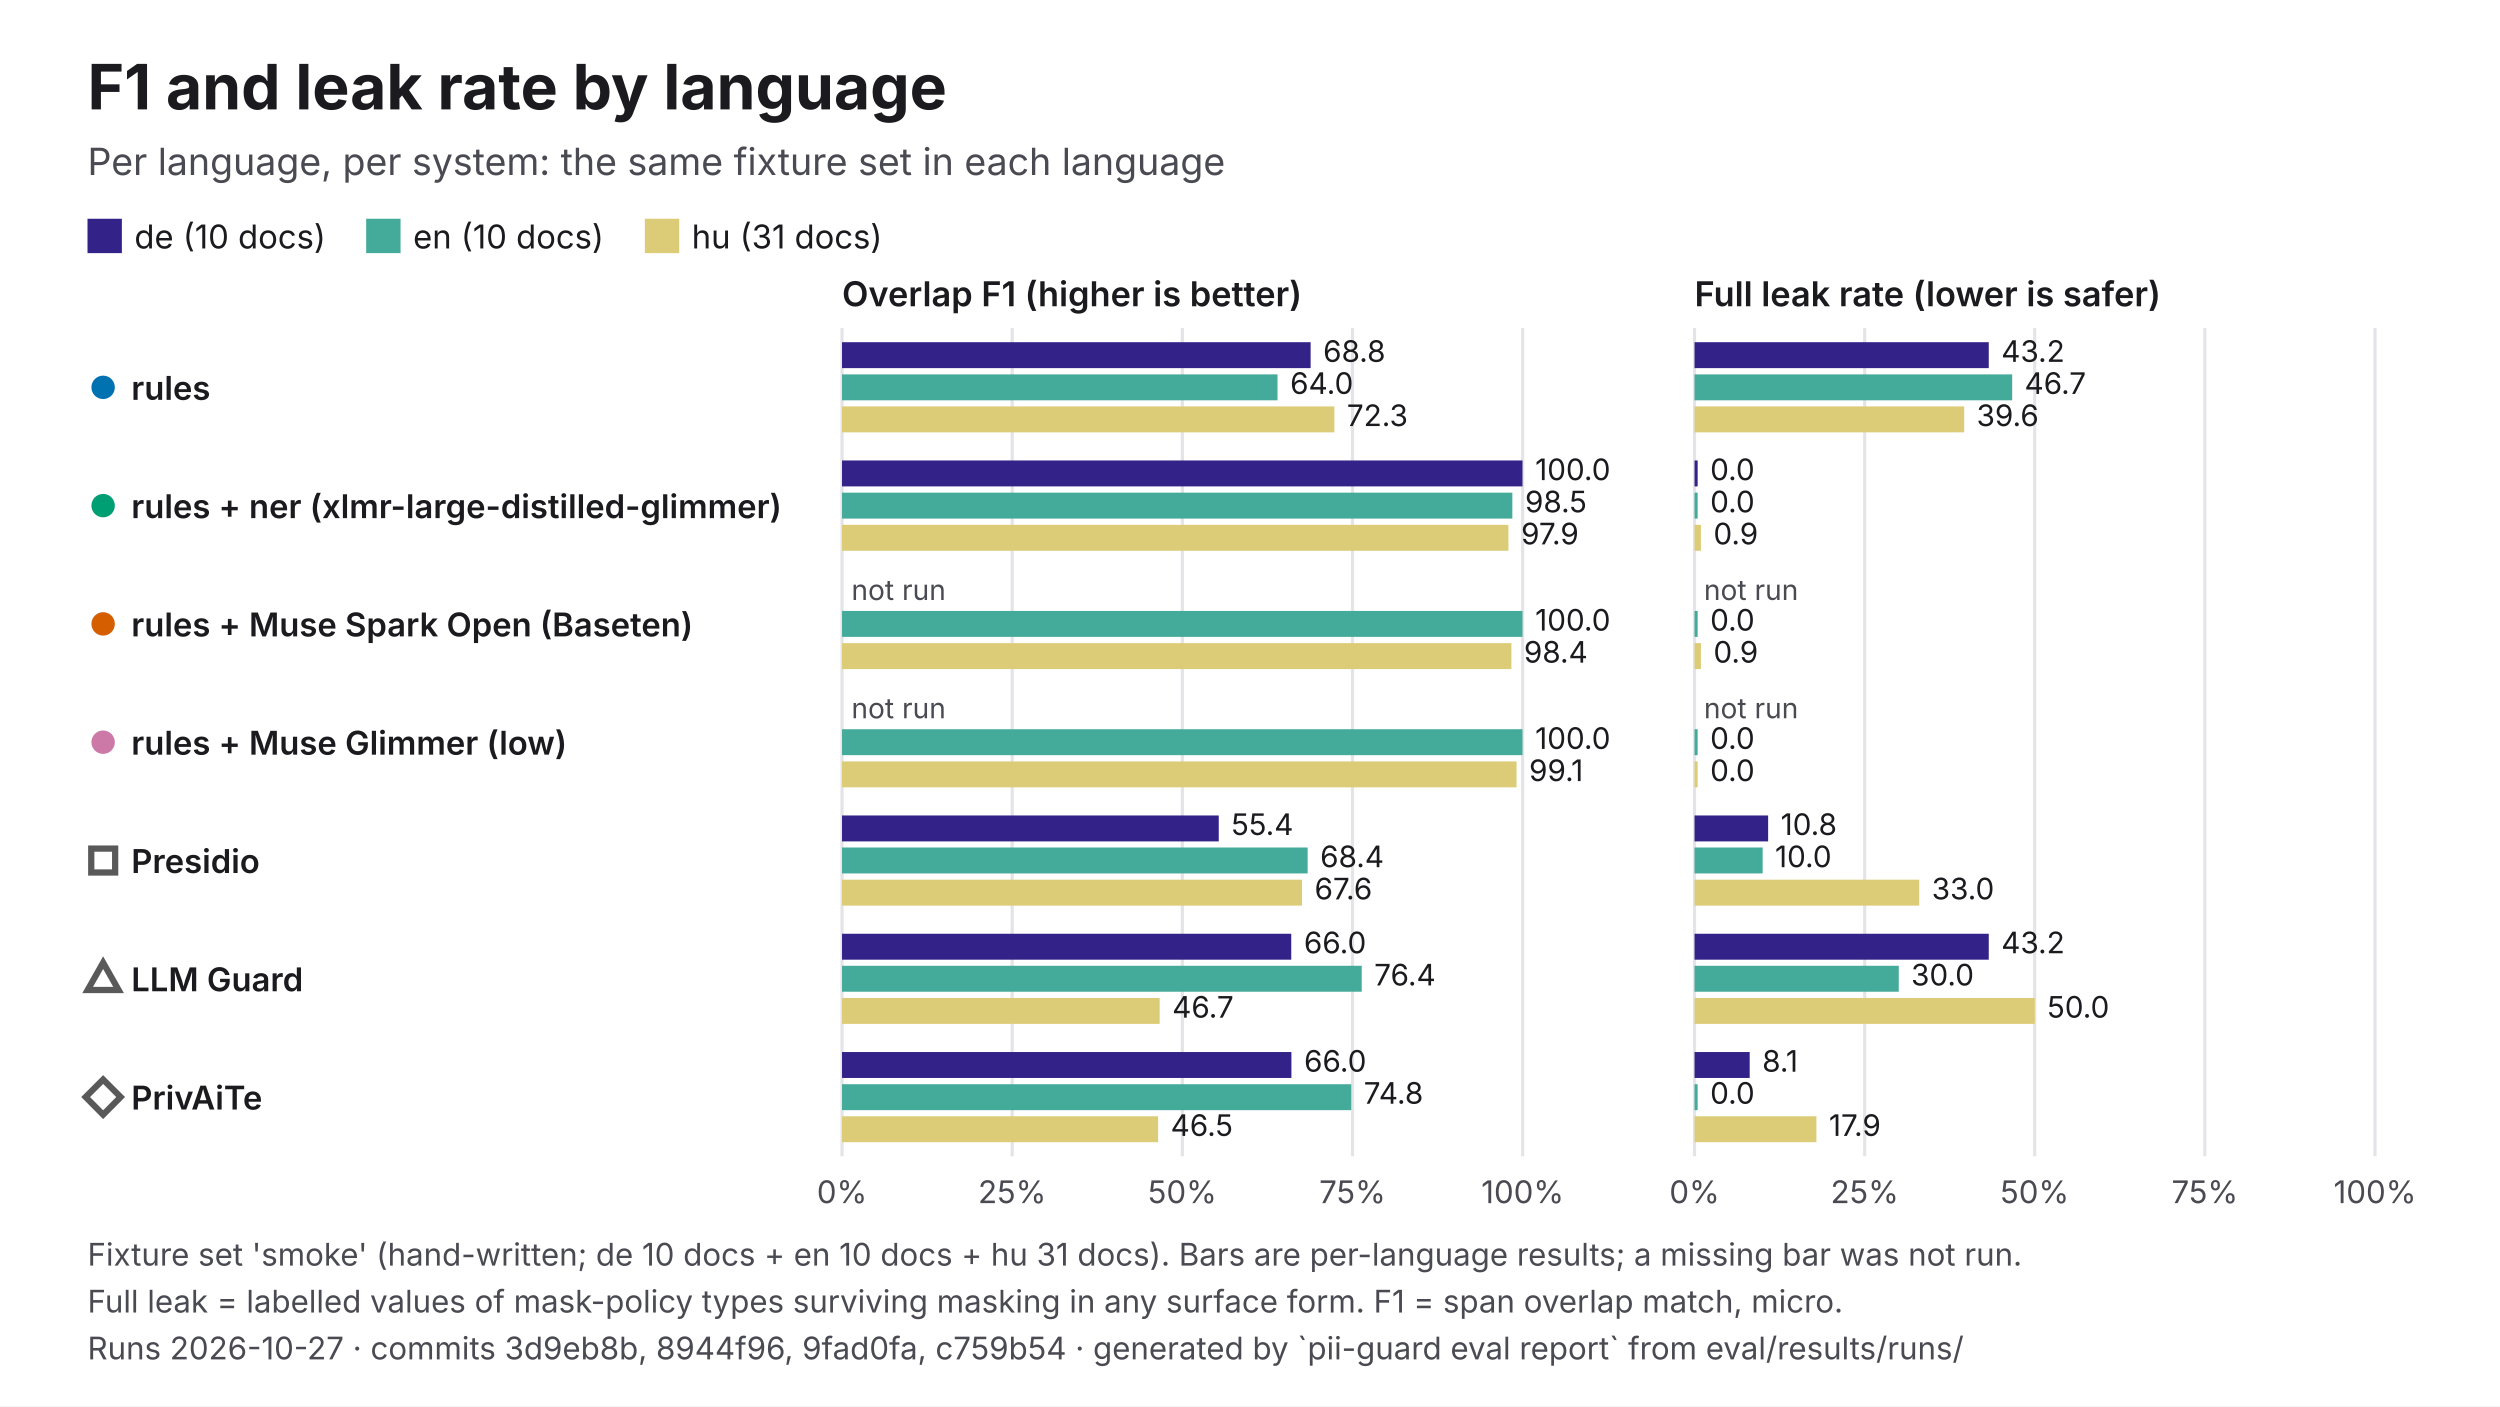
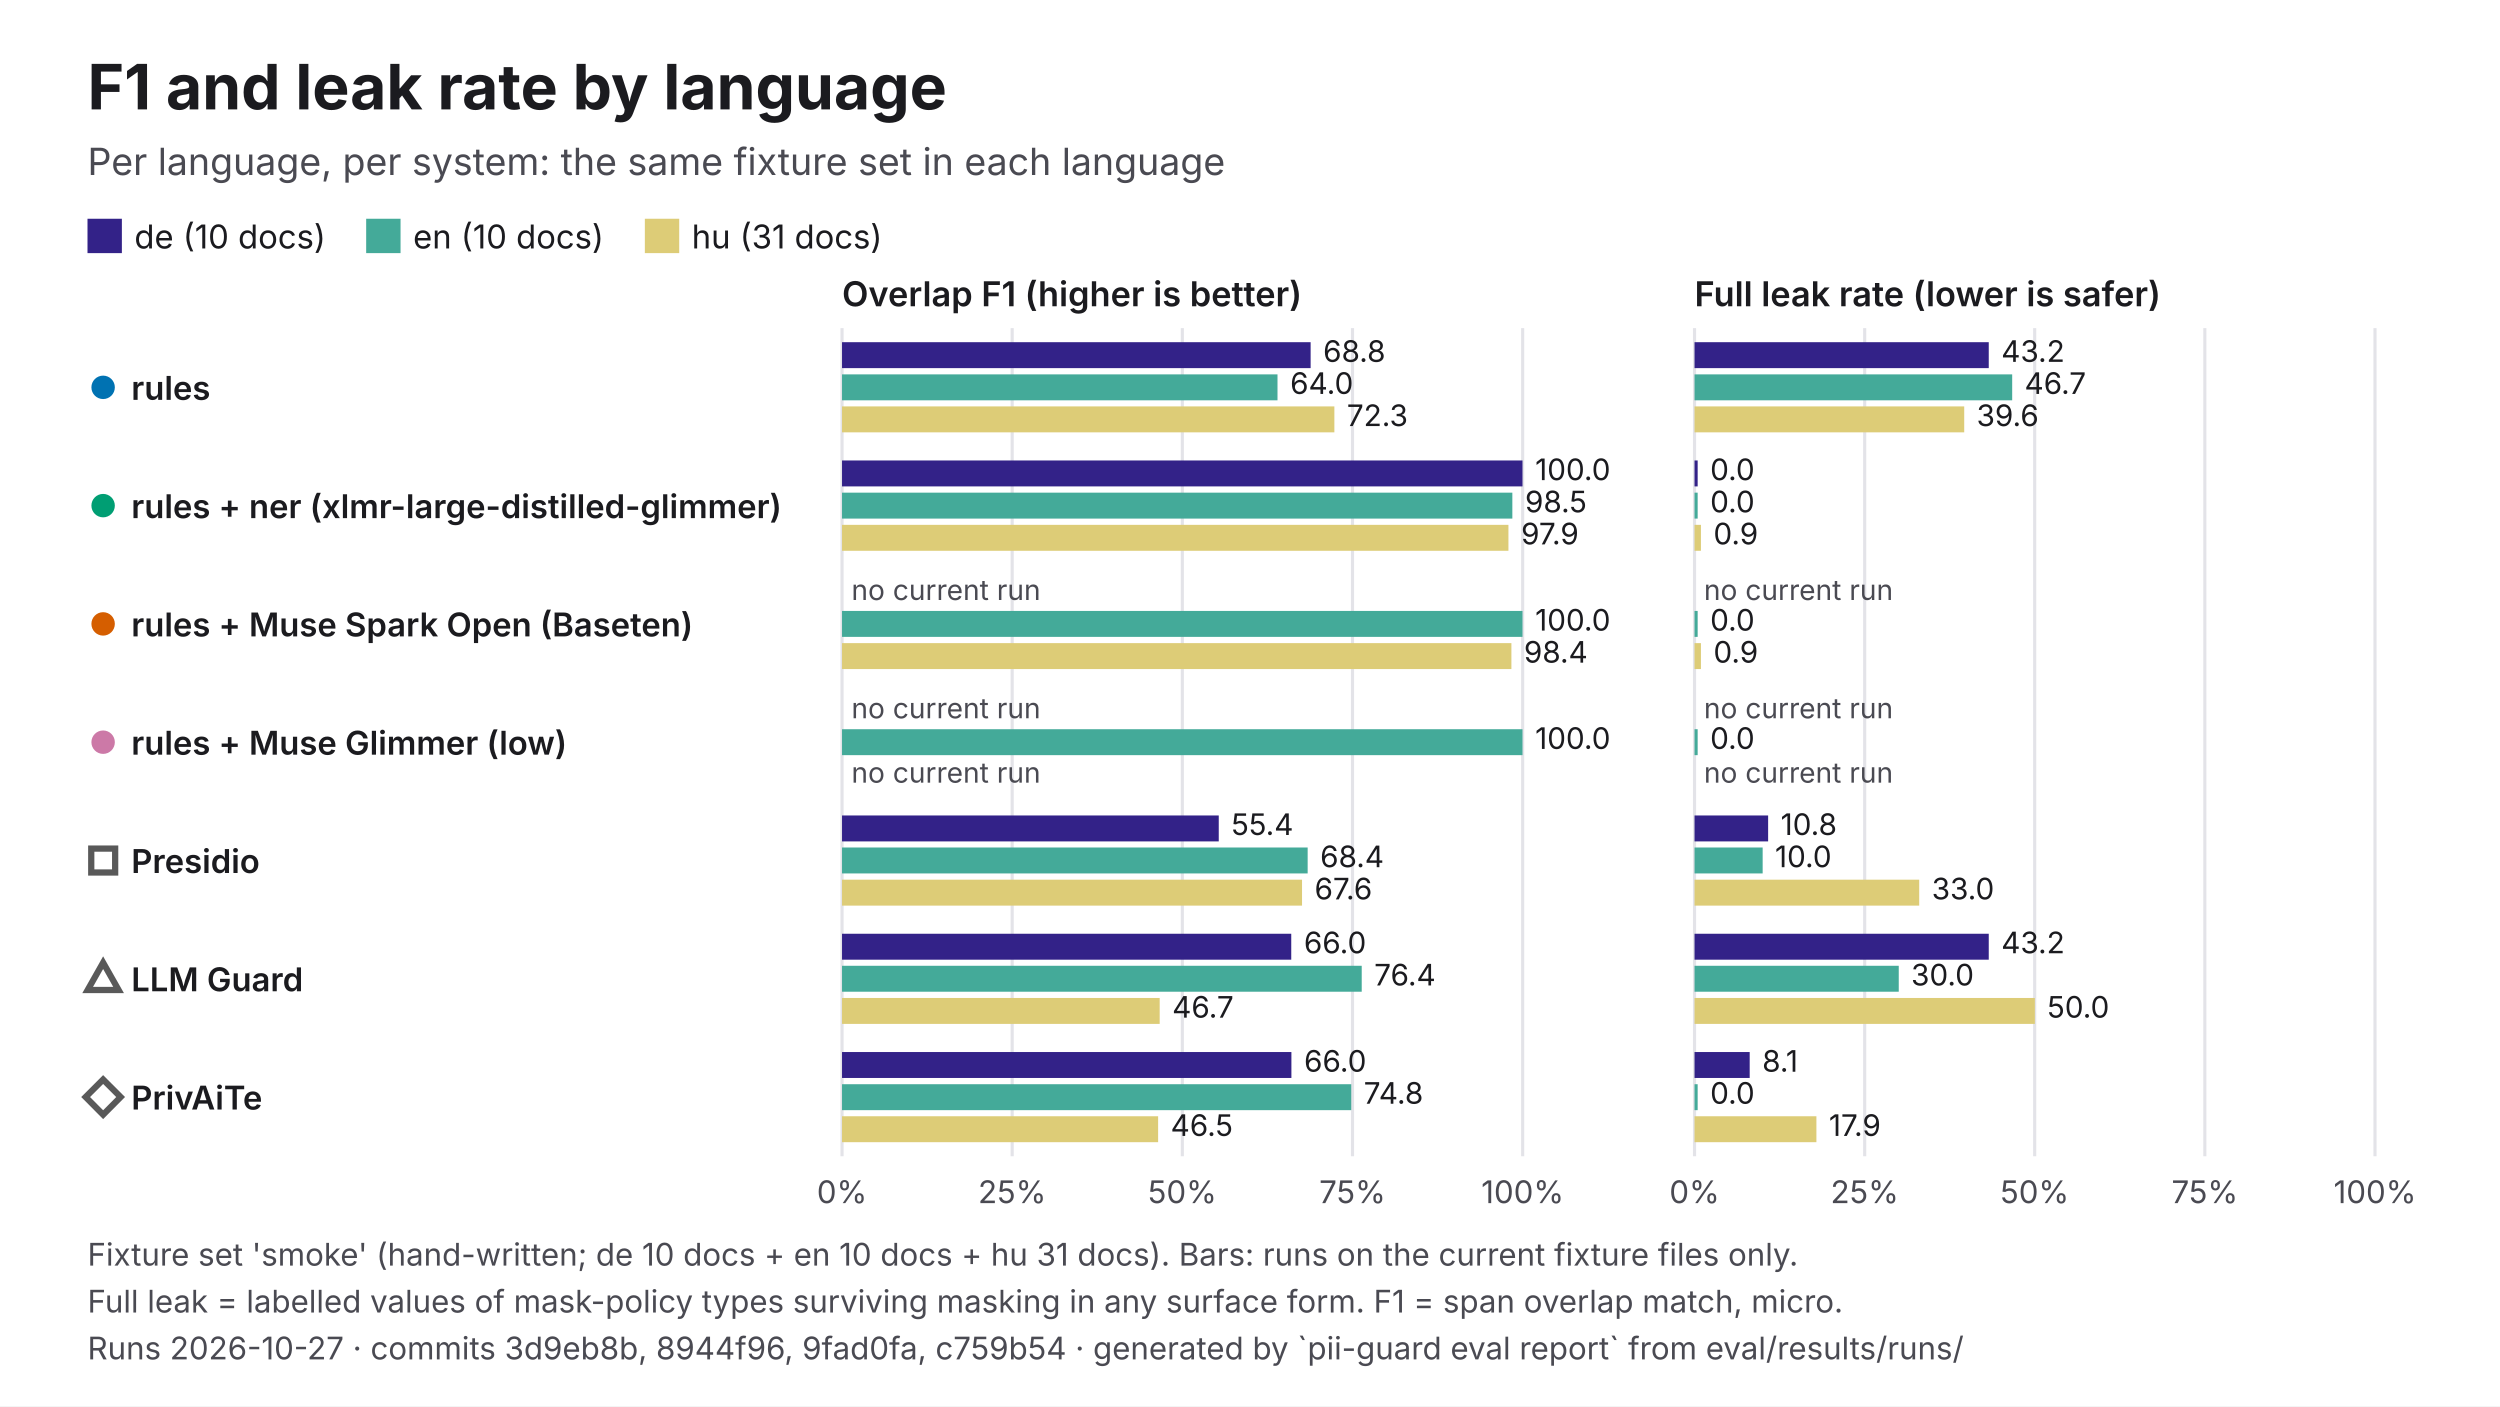
<svg xmlns="http://www.w3.org/2000/svg" viewBox="0 0 1600 900" width="1600" height="900" role="img" aria-labelledby="t d" font-family="Inter, 'Helvetica Neue', Helvetica, Arial, sans-serif">
  <rect width="1600" height="900" fill="#FFFFFF" />
  <text x="56" y="70" font-size="40" fill="#1B1B1F" font-weight="700">F1 and leak rate by language</text>
  <text x="56" y="112" font-size="24" fill="#4A4A52">Per language, per system: the same fixture set in each language</text>
  <rect x="56" y="140" width="22" height="22" fill="#332288" />
  <text x="86" y="159" font-size="21" fill="#1B1B1F">de (10 docs)</text>
  <rect x="234.35" y="140" width="22" height="22" fill="#44AA99" />
  <text x="264.4" y="159" font-size="21" fill="#1B1B1F">en (10 docs)</text>
  <rect x="412.7" y="140" width="22" height="22" fill="#DDCC77" />
  <text x="442.7" y="159" font-size="21" fill="#1B1B1F">hu (31 docs)</text>
  <text x="538.9" y="196" font-size="22" fill="#1B1B1F" font-weight="600">Overlap F1 (higher is better)</text>
  <line x1="538.9" y1="210" x2="538.9" y2="740" stroke="#E3E3E8" stroke-width="2" />
  <text x="538.9" y="770" font-size="20" fill="#4A4A52" text-anchor="middle">0%</text>
  <line x1="647.8" y1="210" x2="647.8" y2="740" stroke="#E3E3E8" stroke-width="2" />
  <text x="647.8" y="770" font-size="20" fill="#4A4A52" text-anchor="middle">25%</text>
  <line x1="756.7" y1="210" x2="756.7" y2="740" stroke="#E3E3E8" stroke-width="2" />
  <text x="756.7" y="770" font-size="20" fill="#4A4A52" text-anchor="middle">50%</text>
  <line x1="865.6" y1="210" x2="865.6" y2="740" stroke="#E3E3E8" stroke-width="2" />
  <text x="865.6" y="770" font-size="20" fill="#4A4A52" text-anchor="middle">75%</text>
  <line x1="974.5" y1="210" x2="974.5" y2="740" stroke="#E3E3E8" stroke-width="2" />
  <text x="974.5" y="770" font-size="20" fill="#4A4A52" text-anchor="middle">100%</text>
  <text x="1084.5" y="196" font-size="22" fill="#1B1B1F" font-weight="600">Full leak rate (lower is safer)</text>
  <line x1="1084.5" y1="210" x2="1084.5" y2="740" stroke="#E3E3E8" stroke-width="2" />
  <text x="1084.5" y="770" font-size="20" fill="#4A4A52" text-anchor="middle">0%</text>
  <line x1="1193.4" y1="210" x2="1193.4" y2="740" stroke="#E3E3E8" stroke-width="2" />
  <text x="1193.4" y="770" font-size="20" fill="#4A4A52" text-anchor="middle">25%</text>
  <line x1="1302.2" y1="210" x2="1302.2" y2="740" stroke="#E3E3E8" stroke-width="2" />
  <text x="1302.2" y="770" font-size="20" fill="#4A4A52" text-anchor="middle">50%</text>
  <line x1="1411.1" y1="210" x2="1411.1" y2="740" stroke="#E3E3E8" stroke-width="2" />
  <text x="1411.1" y="770" font-size="20" fill="#4A4A52" text-anchor="middle">75%</text>
  <line x1="1520" y1="210" x2="1520" y2="740" stroke="#E3E3E8" stroke-width="2" />
  <text x="1520" y="770" font-size="20" fill="#4A4A52" text-anchor="middle">100%</text>
  <circle cx="66" cy="247.9" r="9" fill="#0072B2" stroke="#FFFFFF" stroke-width="3" />
  <text x="84" y="255.9" font-size="21" fill="#1B1B1F" font-weight="600">rules</text>
  <rect x="538.9" y="219" width="299.9" height="16.6" fill="#332288" />
  <text x="846.8" y="231.6" font-size="19" fill="#1B1B1F">68.8</text>
  <rect x="1084.5" y="219" width="188.3" height="16.6" fill="#332288" />
  <text x="1280.8" y="231.6" font-size="19" fill="#1B1B1F">43.2</text>
  <rect x="538.9" y="239.6" width="278.7" height="16.6" fill="#44AA99" />
  <text x="825.7" y="252.1" font-size="19" fill="#1B1B1F">64.0</text>
  <rect x="1084.5" y="239.6" width="203.3" height="16.6" fill="#44AA99" />
  <text x="1295.7" y="252.1" font-size="19" fill="#1B1B1F">46.7</text>
  <rect x="538.9" y="260.1" width="315.1" height="16.6" fill="#DDCC77" />
  <text x="862" y="272.7" font-size="19" fill="#1B1B1F">72.3</text>
  <rect x="1084.5" y="260.1" width="172.6" height="16.6" fill="#DDCC77" />
  <text x="1265" y="272.7" font-size="19" fill="#1B1B1F">39.6</text>
  <circle cx="66" cy="323.6" r="9" fill="#009E73" stroke="#FFFFFF" stroke-width="3" />
  <text x="84" y="331.6" font-size="21" fill="#1B1B1F" font-weight="600">rules + ner (xlmr-large-distilled-glimmer)</text>
  <rect x="538.9" y="294.7" width="435.5" height="16.6" fill="#332288" />
  <text x="982.5" y="307.3" font-size="19" fill="#1B1B1F">100.0</text>
  <rect x="1084.5" y="294.7" width="2" height="16.6" fill="#332288" />
  <text x="1094.5" y="307.3" font-size="19" fill="#1B1B1F">0.0</text>
  <rect x="538.9" y="315.3" width="429" height="16.6" fill="#44AA99" />
  <text x="976" y="327.9" font-size="19" fill="#1B1B1F">98.5</text>
  <rect x="1084.5" y="315.3" width="2" height="16.6" fill="#44AA99" />
  <text x="1094.5" y="327.9" font-size="19" fill="#1B1B1F">0.0</text>
  <rect x="538.9" y="335.9" width="426.5" height="16.6" fill="#DDCC77" />
  <text x="973.5" y="348.4" font-size="19" fill="#1B1B1F">97.9</text>
  <rect x="1084.5" y="335.9" width="4.1" height="16.6" fill="#DDCC77" />
  <text x="1096.6" y="348.4" font-size="19" fill="#1B1B1F">0.9</text>
  <circle cx="66" cy="399.3" r="9" fill="#D55E00" stroke="#FFFFFF" stroke-width="3" />
  <text x="84" y="407.3" font-size="21" fill="#1B1B1F" font-weight="600">rules + Muse Spark Open (Baseten)</text>
-   <text x="544.9" y="384" font-size="18" fill="#4A4A52">not run</text>
-   <text x="1090.5" y="384" font-size="18" fill="#4A4A52">not run</text>
+   <text x="544.9" y="384" font-size="18" fill="#4A4A52">no current run</text>
+   <text x="1090.5" y="384" font-size="18" fill="#4A4A52">no current run</text>
  <rect x="538.9" y="391" width="435.5" height="16.6" fill="#44AA99" />
  <text x="982.5" y="403.6" font-size="19" fill="#1B1B1F">100.0</text>
  <rect x="1084.5" y="391" width="2" height="16.6" fill="#44AA99" />
  <text x="1094.5" y="403.6" font-size="19" fill="#1B1B1F">0.0</text>
  <rect x="538.9" y="411.6" width="428.4" height="16.6" fill="#DDCC77" />
  <text x="975.3" y="424.1" font-size="19" fill="#1B1B1F">98.4</text>
  <rect x="1084.5" y="411.6" width="4.1" height="16.6" fill="#DDCC77" />
  <text x="1096.6" y="424.1" font-size="19" fill="#1B1B1F">0.9</text>
  <circle cx="66" cy="475" r="9" fill="#CC79A7" stroke="#FFFFFF" stroke-width="3" />
  <text x="84" y="483" font-size="21" fill="#1B1B1F" font-weight="600">rules + Muse Glimmer (low)</text>
-   <text x="544.9" y="459.7" font-size="18" fill="#4A4A52">not run</text>
-   <text x="1090.5" y="459.7" font-size="18" fill="#4A4A52">not run</text>
+   <text x="544.9" y="459.7" font-size="18" fill="#4A4A52">no current run</text>
+   <text x="1090.5" y="459.7" font-size="18" fill="#4A4A52">no current run</text>
  <rect x="538.9" y="466.7" width="435.5" height="16.6" fill="#44AA99" />
  <text x="982.5" y="479.3" font-size="19" fill="#1B1B1F">100.0</text>
  <rect x="1084.5" y="466.7" width="2" height="16.6" fill="#44AA99" />
  <text x="1094.5" y="479.3" font-size="19" fill="#1B1B1F">0.0</text>
-   <rect x="538.9" y="487.3" width="431.7" height="16.6" fill="#DDCC77" />
-   <text x="978.6" y="499.9" font-size="19" fill="#1B1B1F">99.1</text>
-   <rect x="1084.5" y="487.3" width="2" height="16.6" fill="#DDCC77" />
-   <text x="1094.5" y="499.9" font-size="19" fill="#1B1B1F">0.0</text>
+   <text x="544.9" y="500.9" font-size="18" fill="#4A4A52">no current run</text>
+   <text x="1090.5" y="500.9" font-size="18" fill="#4A4A52">no current run</text>
  <rect x="58.4" y="543.1" width="15.3" height="15.3" fill="#FFFFFF" stroke="#595959" stroke-width="4" />
  <text x="84" y="558.7" font-size="21" fill="#1B1B1F" font-weight="600">Presidio</text>
  <rect x="538.9" y="521.9" width="241.1" height="16.6" fill="#332288" />
  <text x="788" y="534.4" font-size="19" fill="#1B1B1F">55.4</text>
  <rect x="1084.5" y="521.9" width="47.1" height="16.6" fill="#332288" />
  <text x="1139.6" y="534.4" font-size="19" fill="#1B1B1F">10.8</text>
  <rect x="538.9" y="542.4" width="298" height="16.6" fill="#44AA99" />
  <text x="844.9" y="555" font-size="19" fill="#1B1B1F">68.4</text>
  <rect x="1084.5" y="542.4" width="43.6" height="16.6" fill="#44AA99" />
  <text x="1136" y="555" font-size="19" fill="#1B1B1F">10.0</text>
  <rect x="538.9" y="563" width="294.4" height="16.6" fill="#DDCC77" />
  <text x="841.3" y="575.6" font-size="19" fill="#1B1B1F">67.6</text>
  <rect x="1084.5" y="563" width="143.8" height="16.6" fill="#DDCC77" />
  <text x="1236.3" y="575.6" font-size="19" fill="#1B1B1F">33.0</text>
  <polygon points="66,616.1 75.9,633.6 56.1,633.6" fill="#FFFFFF" stroke="#595959" stroke-width="4" />
  <text x="84" y="634.4" font-size="21" fill="#1B1B1F" font-weight="600">LLM Guard</text>
  <rect x="538.9" y="597.6" width="287.5" height="16.6" fill="#332288" />
  <text x="834.5" y="610.1" font-size="19" fill="#1B1B1F">66.0</text>
  <rect x="1084.5" y="597.6" width="188.3" height="16.6" fill="#332288" />
  <text x="1280.8" y="610.1" font-size="19" fill="#1B1B1F">43.2</text>
  <rect x="538.9" y="618.1" width="332.6" height="16.6" fill="#44AA99" />
  <text x="879.5" y="630.7" font-size="19" fill="#1B1B1F">76.4</text>
  <rect x="1084.5" y="618.1" width="130.7" height="16.6" fill="#44AA99" />
  <text x="1223.1" y="630.7" font-size="19" fill="#1B1B1F">30.0</text>
  <rect x="538.9" y="638.7" width="203.3" height="16.6" fill="#DDCC77" />
  <text x="750.2" y="651.3" font-size="19" fill="#1B1B1F">46.7</text>
  <rect x="1084.5" y="638.7" width="217.8" height="16.6" fill="#DDCC77" />
  <text x="1310.2" y="651.3" font-size="19" fill="#1B1B1F">50.0</text>
  <polygon points="66,690.9 77.2,702.1 66,713.4 54.8,702.1" fill="#FFFFFF" stroke="#595959" stroke-width="4" />
  <text x="84" y="710.1" font-size="21" fill="#1B1B1F" font-weight="600">PrivAiTe</text>
  <rect x="538.9" y="673.3" width="287.6" height="16.6" fill="#332288" />
  <text x="834.6" y="685.9" font-size="19" fill="#1B1B1F">66.0</text>
  <rect x="1084.5" y="673.3" width="35.3" height="16.6" fill="#332288" />
  <text x="1127.8" y="685.9" font-size="19" fill="#1B1B1F">8.1</text>
  <rect x="538.9" y="693.9" width="325.9" height="16.6" fill="#44AA99" />
  <text x="872.8" y="706.4" font-size="19" fill="#1B1B1F">74.8</text>
  <rect x="1084.5" y="693.9" width="2" height="16.6" fill="#44AA99" />
  <text x="1094.5" y="706.4" font-size="19" fill="#1B1B1F">0.0</text>
  <rect x="538.9" y="714.4" width="202.3" height="16.6" fill="#DDCC77" />
  <text x="749.2" y="727" font-size="19" fill="#1B1B1F">46.5</text>
  <rect x="1084.5" y="714.4" width="78" height="16.6" fill="#DDCC77" />
  <text x="1170.5" y="727" font-size="19" fill="#1B1B1F">17.9</text>
-   <text x="56" y="810" font-size="20" fill="#4A4A52">Fixture set 'smoke' (hand-written; de 10 docs + en 10 docs + hu 31 docs). Bars are per-language results; a missing bar was not run.</text>
+   <text x="56" y="810" font-size="20" fill="#4A4A52">Fixture set 'smoke' (hand-written; de 10 docs + en 10 docs + hu 31 docs). Bars: runs on the current fixture files only.</text>
  <text x="56" y="840" font-size="20" fill="#4A4A52">Full leak = labelled values of mask-policy types surviving masking in any surface form. F1 = span overlap match, micro.</text>
  <text x="56" y="870" font-size="20" fill="#4A4A52">Runs 2026-10-27 · commits 3d9eb8b, 8944f96, 9fad0fa, c759b54 · generated by `pii-guard eval report` from eval/results/runs/</text>
</svg>
